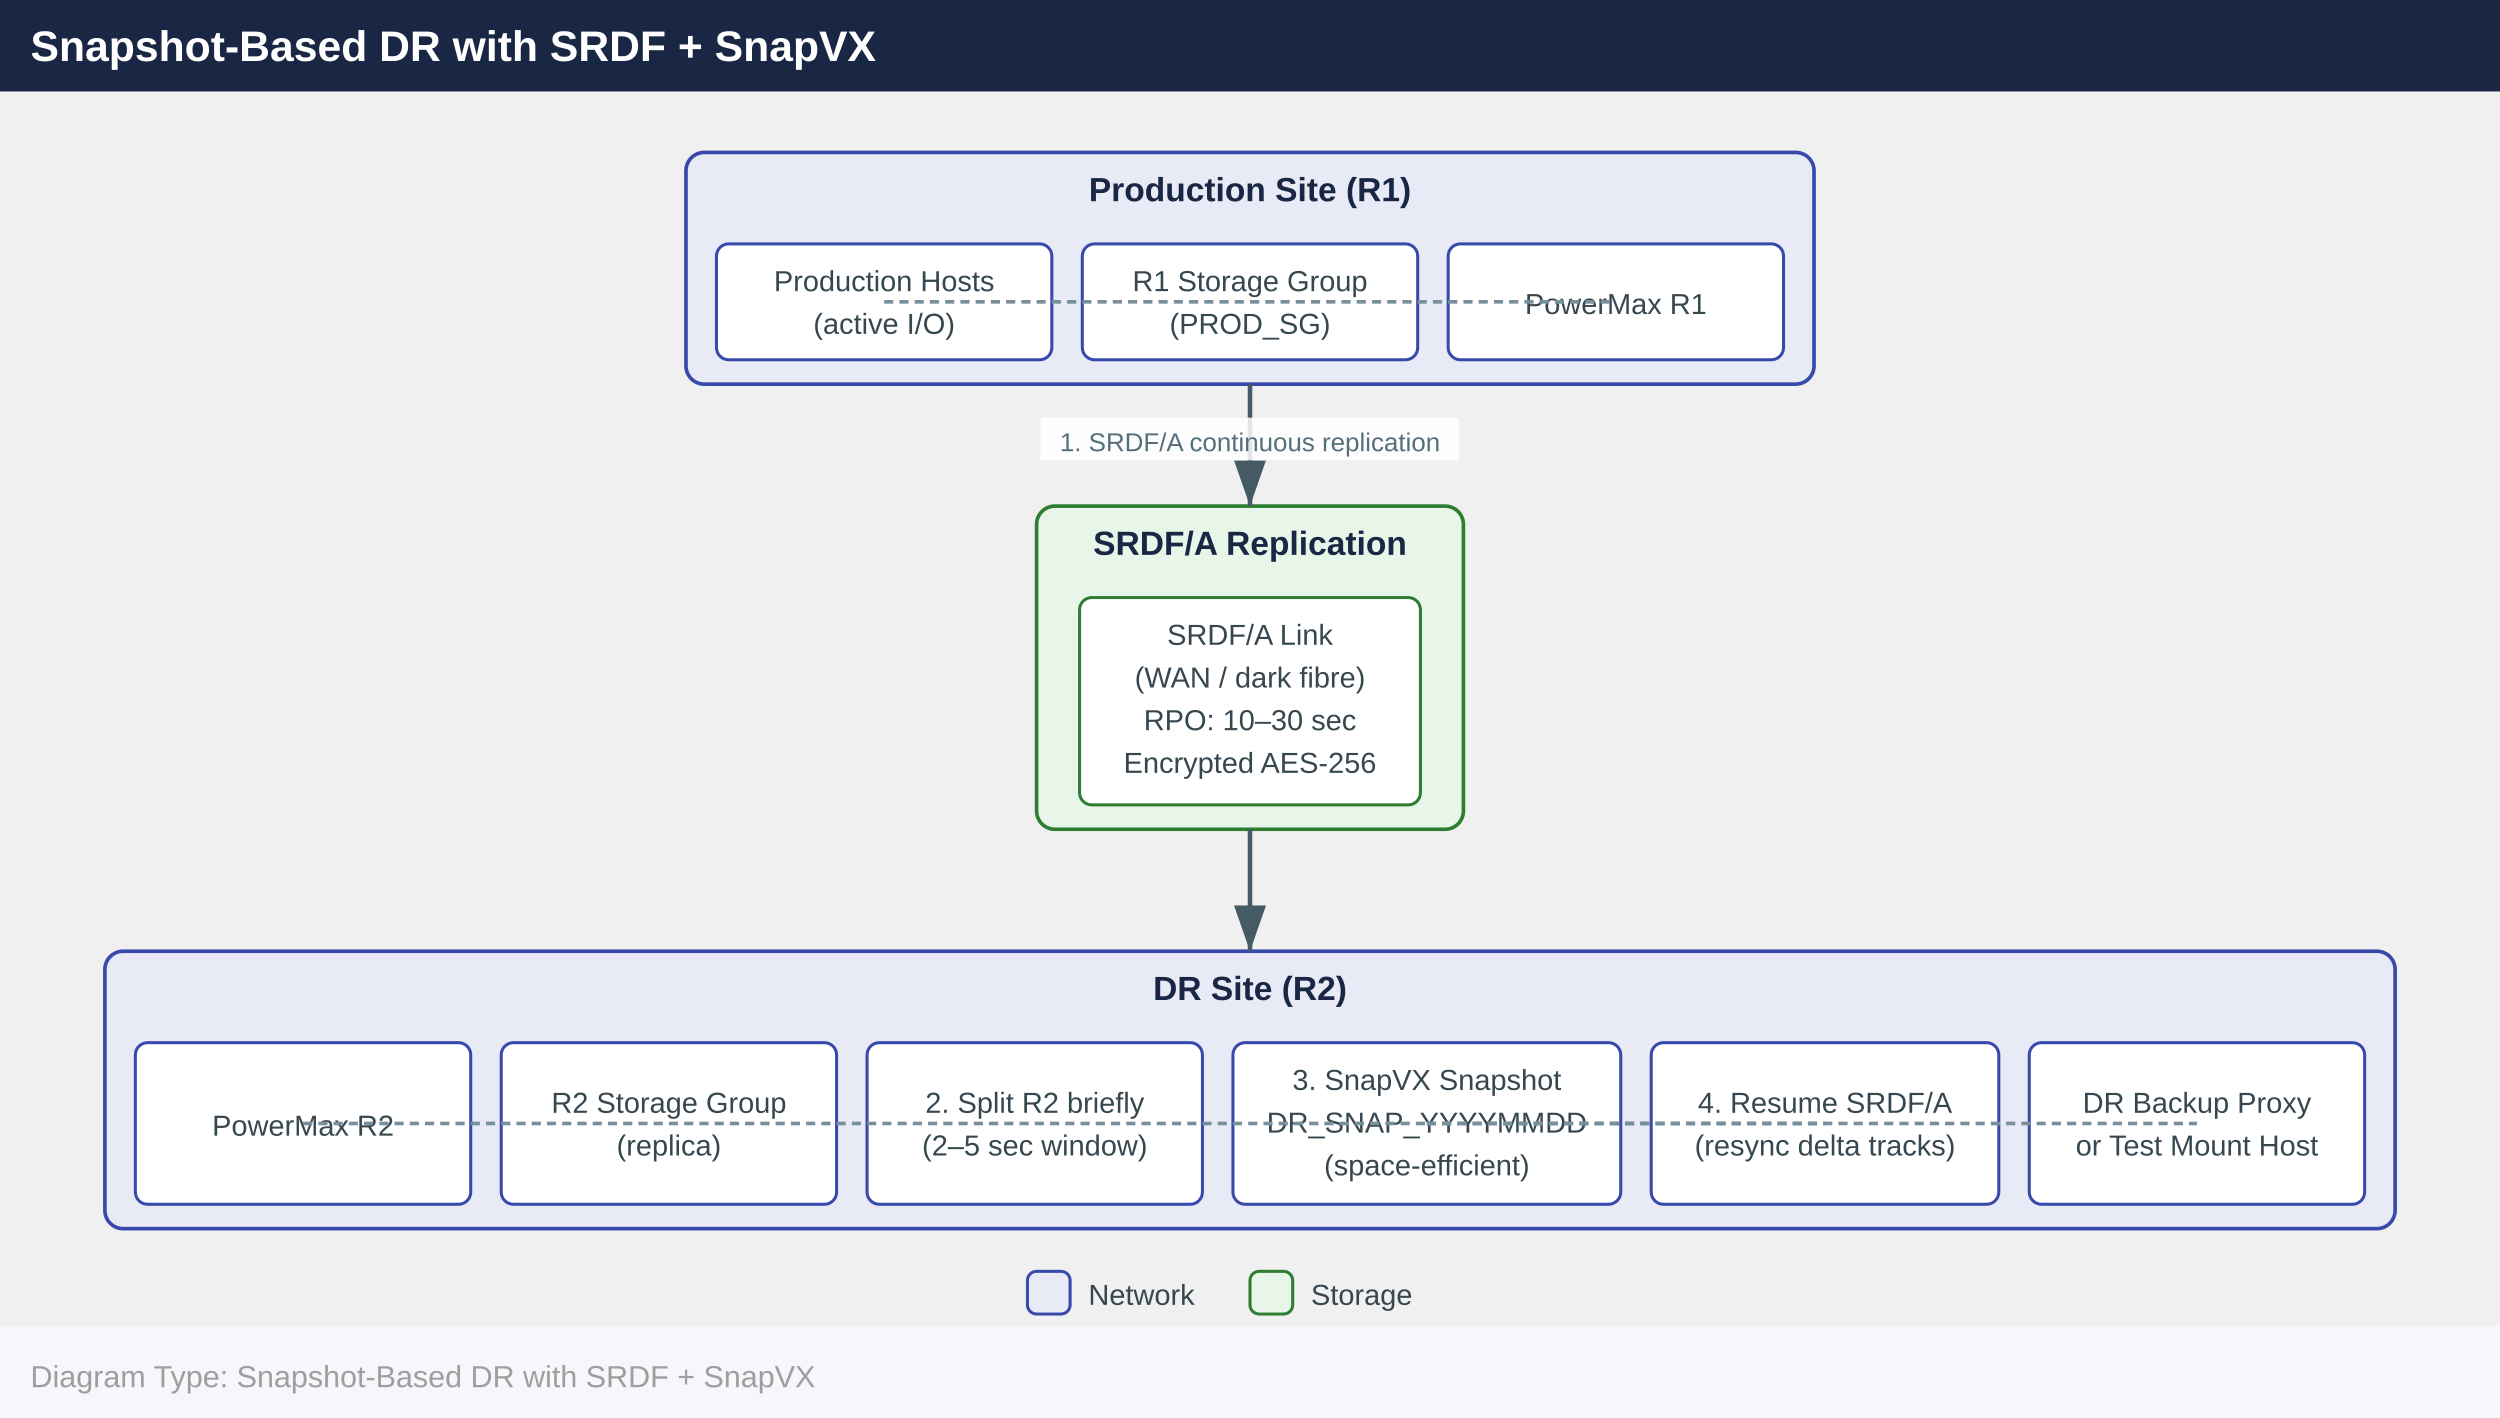
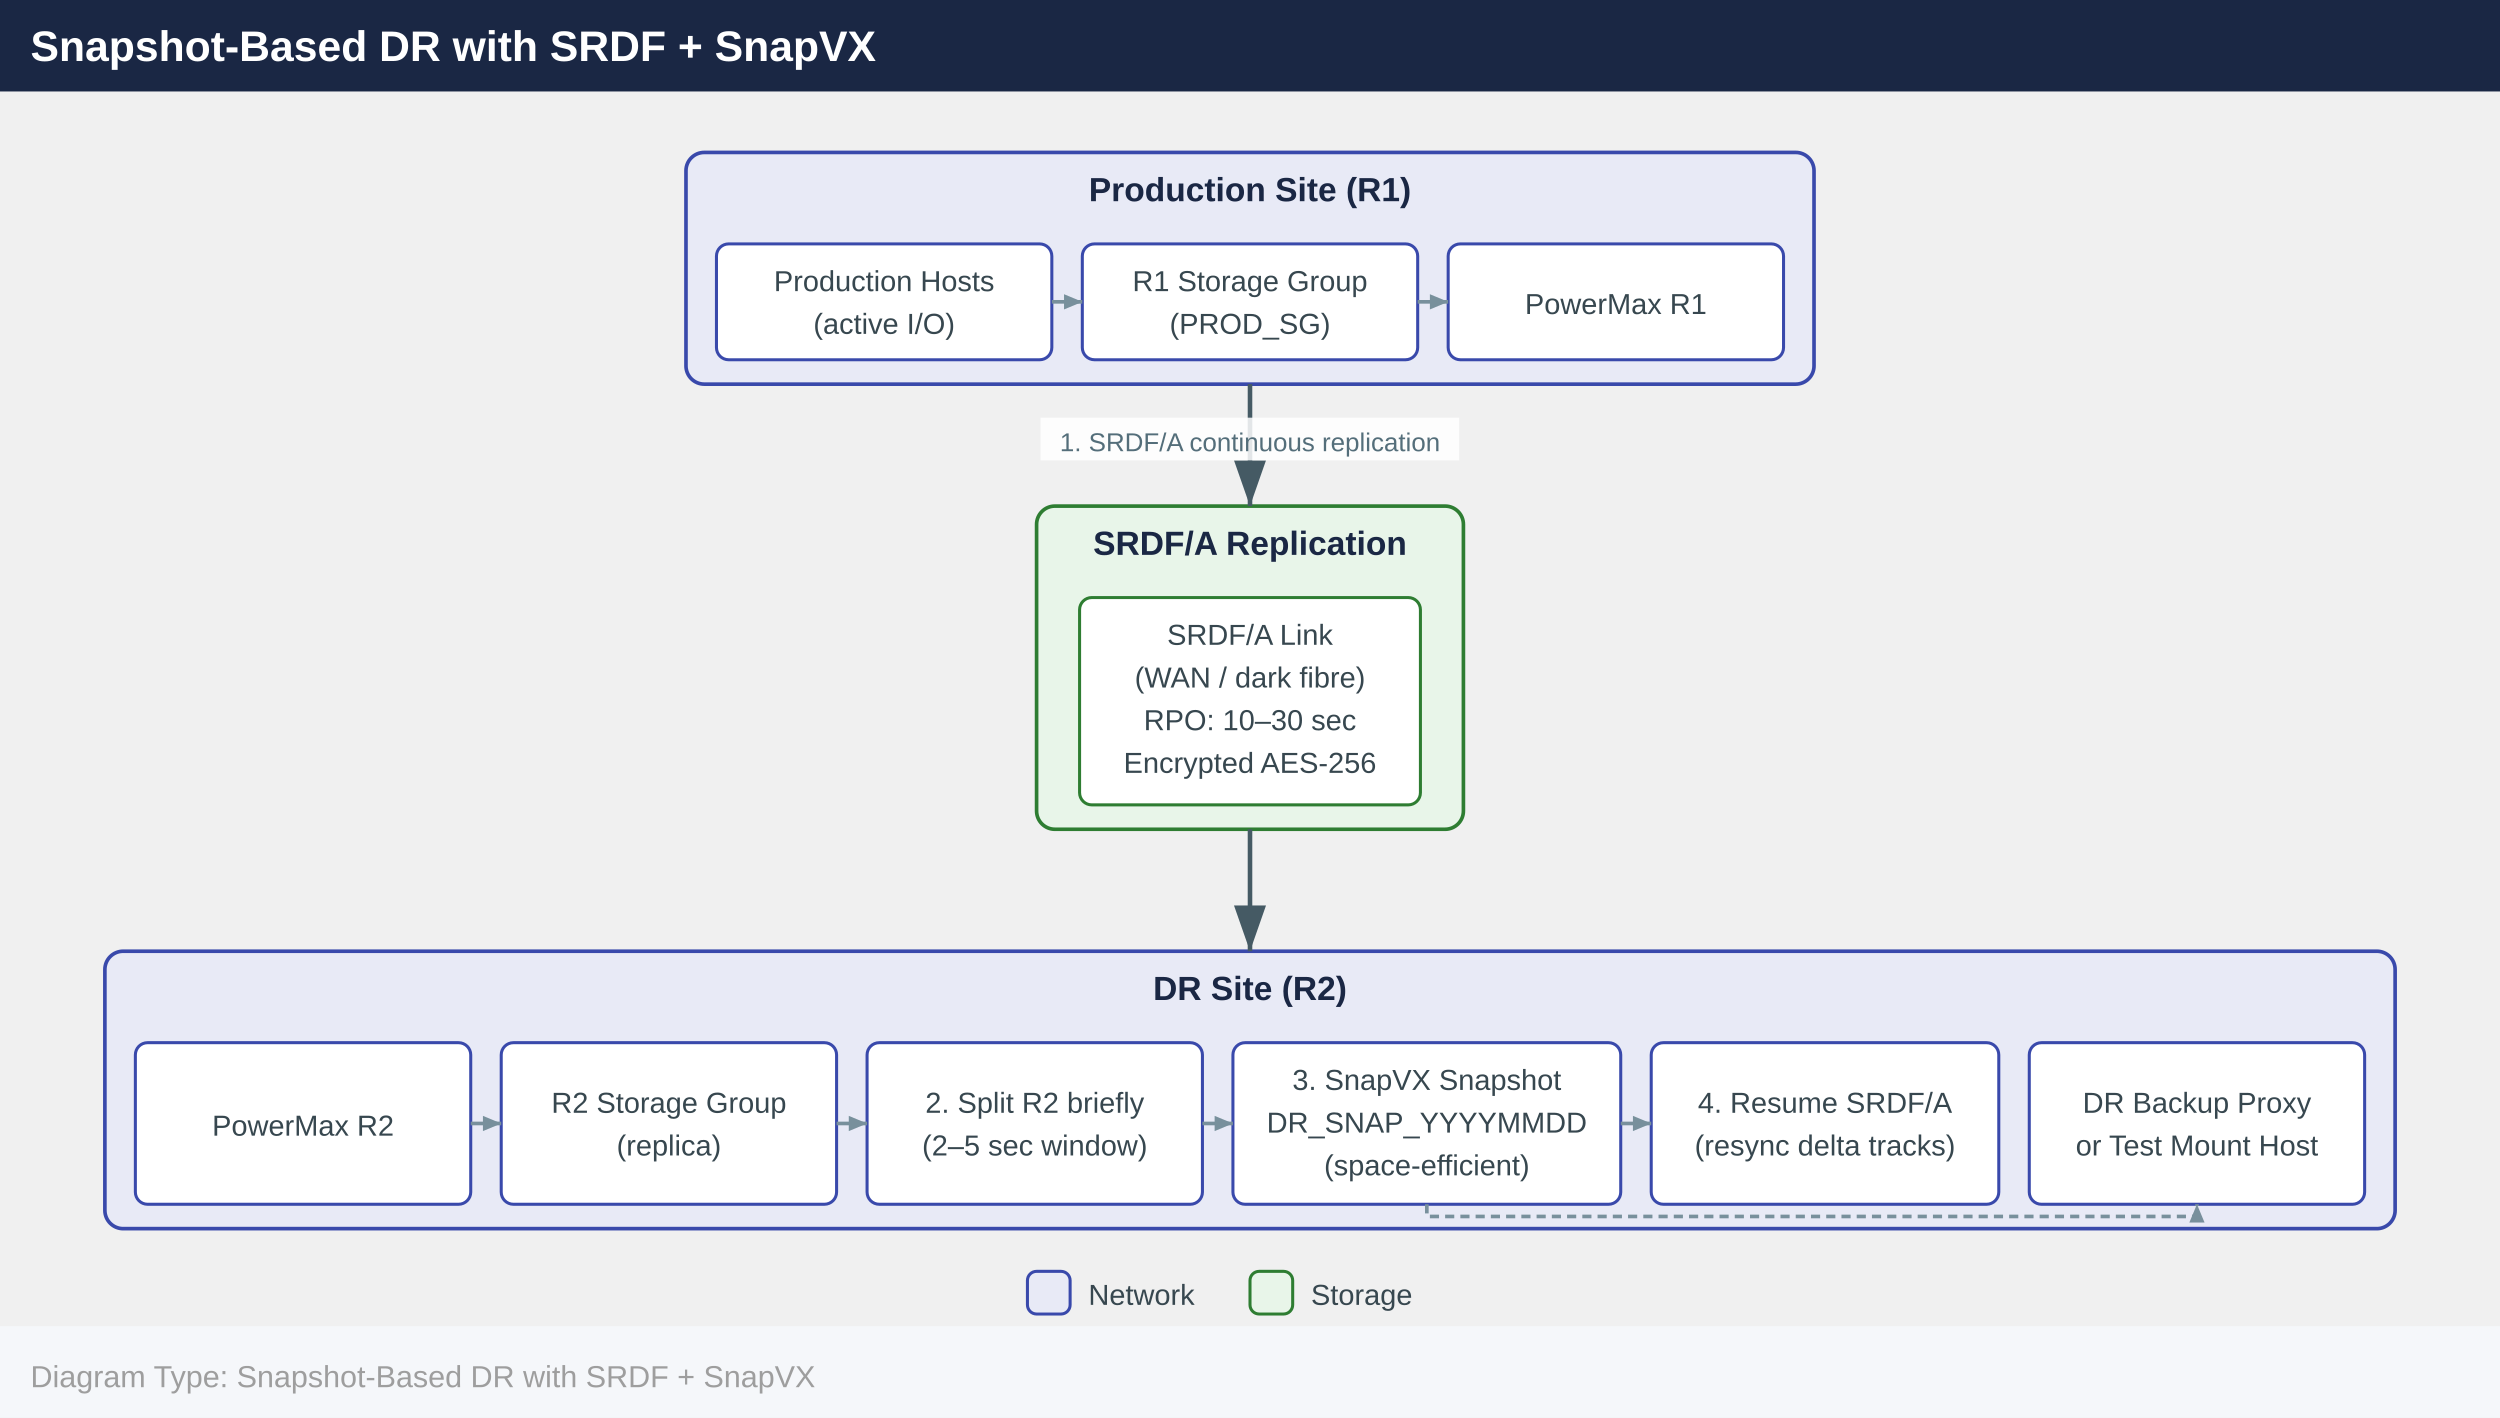
<svg xmlns="http://www.w3.org/2000/svg" width="820" height="465" viewBox="0 0 820 465">
  <defs>
+     <marker id="arrowsm" markerWidth="6" markerHeight="5" refX="6" refY="2.5" orient="auto" markerUnits="userSpaceOnUse">
+       <polygon points="0 0, 6 2.5, 0 5" fill="#78909c" />
+     </marker>
    <marker id="arrowhead" markerWidth="10" markerHeight="7" refX="10" refY="3.5" orient="auto">
      <polygon points="0 0, 10 3.5, 0 7" fill="#455a64" />
    </marker>
  </defs>
  <rect x="0" y="0" width="820" height="30" fill="#1a2744" />
  <text x="10" y="20" font-family="Arial,Helvetica,sans-serif" font-size="14" font-weight="bold" fill="#ffffff">Snapshot-Based DR with SRDF + SnapVX</text>
  <rect x="225.0" y="50.0" width="370.0" height="76.0" rx="6" fill="#e8eaf6" stroke="#3949ab" stroke-width="1.2" />
  <text x="410.0" y="66.0" text-anchor="middle" font-family="Arial,Helvetica,sans-serif" font-size="11" font-weight="700" fill="#1a2744">Production Site (R1)</text>
  <rect x="235.0" y="80.0" width="110.0" height="38.0" rx="4" fill="#ffffff" stroke="#3949ab" stroke-width="1" />
  <text x="290.0" y="95.5" text-anchor="middle" font-family="Arial,Helvetica,sans-serif" font-size="9.5" fill="#37474f">Production Hosts</text>
  <text x="290.0" y="109.5" text-anchor="middle" font-family="Arial,Helvetica,sans-serif" font-size="9.5" fill="#37474f">(active I/O)</text>
  <rect x="355.0" y="80.0" width="110.0" height="38.0" rx="4" fill="#ffffff" stroke="#3949ab" stroke-width="1" />
  <text x="410.0" y="95.5" text-anchor="middle" font-family="Arial,Helvetica,sans-serif" font-size="9.5" fill="#37474f">R1 Storage Group</text>
  <text x="410.0" y="109.5" text-anchor="middle" font-family="Arial,Helvetica,sans-serif" font-size="9.5" fill="#37474f">(PROD_SG)</text>
  <rect x="475.0" y="80.0" width="110.0" height="38.0" rx="4" fill="#ffffff" stroke="#3949ab" stroke-width="1" />
  <text x="530.0" y="103.0" text-anchor="middle" font-family="Arial,Helvetica,sans-serif" font-size="9.5" fill="#37474f">PowerMax R1</text>
  <rect x="340.0" y="166.0" width="140.0" height="106.0" rx="6" fill="#e8f5e9" stroke="#2e7d32" stroke-width="1.2" />
  <text x="410.0" y="182.0" text-anchor="middle" font-family="Arial,Helvetica,sans-serif" font-size="11" font-weight="700" fill="#1a2744">SRDF/A Replication</text>
  <rect x="354.1" y="196.0" width="111.8" height="68.0" rx="4" fill="#ffffff" stroke="#2e7d32" stroke-width="1" />
  <text x="410.0" y="211.5" text-anchor="middle" font-family="Arial,Helvetica,sans-serif" font-size="9.5" fill="#37474f">SRDF/A Link</text>
  <text x="410.0" y="225.5" text-anchor="middle" font-family="Arial,Helvetica,sans-serif" font-size="9.5" fill="#37474f">(WAN / dark fibre)</text>
  <text x="410.0" y="239.5" text-anchor="middle" font-family="Arial,Helvetica,sans-serif" font-size="9.5" fill="#37474f">RPO: 10–30 sec</text>
  <text x="410.0" y="253.5" text-anchor="middle" font-family="Arial,Helvetica,sans-serif" font-size="9.5" fill="#37474f">Encrypted AES-256</text>
  <rect x="34.4" y="312.0" width="751.2" height="91.0" rx="6" fill="#e8eaf6" stroke="#3949ab" stroke-width="1.2" />
  <text x="410.0" y="328.0" text-anchor="middle" font-family="Arial,Helvetica,sans-serif" font-size="11" font-weight="700" fill="#1a2744">DR Site (R2)</text>
  <rect x="44.4" y="342.0" width="110.0" height="53.0" rx="4" fill="#ffffff" stroke="#3949ab" stroke-width="1" />
  <text x="99.4" y="372.5" text-anchor="middle" font-family="Arial,Helvetica,sans-serif" font-size="9.5" fill="#37474f">PowerMax R2</text>
  <rect x="164.4" y="342.0" width="110.0" height="53.0" rx="4" fill="#ffffff" stroke="#3949ab" stroke-width="1" />
  <text x="219.4" y="365.0" text-anchor="middle" font-family="Arial,Helvetica,sans-serif" font-size="9.5" fill="#37474f">R2 Storage Group</text>
  <text x="219.4" y="379.0" text-anchor="middle" font-family="Arial,Helvetica,sans-serif" font-size="9.5" fill="#37474f">(replica)</text>
  <rect x="284.4" y="342.0" width="110.0" height="53.0" rx="4" fill="#ffffff" stroke="#3949ab" stroke-width="1" />
  <text x="339.4" y="365.0" text-anchor="middle" font-family="Arial,Helvetica,sans-serif" font-size="9.5" fill="#37474f">2. Split R2 briefly</text>
  <text x="339.4" y="379.0" text-anchor="middle" font-family="Arial,Helvetica,sans-serif" font-size="9.5" fill="#37474f">(2–5 sec window)</text>
  <rect x="404.4" y="342.0" width="127.2" height="53.0" rx="4" fill="#ffffff" stroke="#3949ab" stroke-width="1" />
  <text x="468.0" y="357.5" text-anchor="middle" font-family="Arial,Helvetica,sans-serif" font-size="9.5" fill="#37474f">3. SnapVX Snapshot</text>
  <text x="468.0" y="371.5" text-anchor="middle" font-family="Arial,Helvetica,sans-serif" font-size="9.5" fill="#37474f">DR_SNAP_YYYYMMDD</text>
  <text x="468.0" y="385.5" text-anchor="middle" font-family="Arial,Helvetica,sans-serif" font-size="9.5" fill="#37474f">(space-efficient)</text>
  <rect x="541.6" y="342.0" width="114.0" height="53.0" rx="4" fill="#ffffff" stroke="#3949ab" stroke-width="1" />
  <text x="598.6" y="365.0" text-anchor="middle" font-family="Arial,Helvetica,sans-serif" font-size="9.5" fill="#37474f">4. Resume SRDF/A</text>
  <text x="598.6" y="379.0" text-anchor="middle" font-family="Arial,Helvetica,sans-serif" font-size="9.5" fill="#37474f">(resync delta tracks)</text>
  <rect x="665.6" y="342.0" width="110.0" height="53.0" rx="4" fill="#ffffff" stroke="#3949ab" stroke-width="1" />
  <text x="720.6" y="365.0" text-anchor="middle" font-family="Arial,Helvetica,sans-serif" font-size="9.5" fill="#37474f">DR Backup Proxy</text>
  <text x="720.6" y="379.0" text-anchor="middle" font-family="Arial,Helvetica,sans-serif" font-size="9.5" fill="#37474f">or Test Mount Host</text>
  <line x1="410.0" y1="126.0" x2="410.0" y2="166.0" stroke="#455a64" stroke-width="1.5" marker-end="url(#arrowhead)" />
  <rect x="341.3" y="137.0" width="137.3" height="14" fill="#ffffff" opacity="0.85" />
  <text x="410.0" y="148.0" text-anchor="middle" font-family="Arial,Helvetica,sans-serif" font-size="8.5" fill="#546e7a">1. SRDF/A continuous replication</text>
  <line x1="410.0" y1="272.0" x2="410.0" y2="312.0" stroke="#455a64" stroke-width="1.5" marker-end="url(#arrowhead)" />
-   <line x1="290.0" y1="99.0" x2="410.0" y2="99.0" stroke="#78909c" stroke-width="1.2" stroke-dasharray="3,2" />
-   <line x1="410.0" y1="99.0" x2="530.0" y2="99.0" stroke="#78909c" stroke-width="1.2" stroke-dasharray="3,2" />
-   <line x1="99.4" y1="368.5" x2="219.4" y2="368.5" stroke="#78909c" stroke-width="1.2" stroke-dasharray="3,2" />
-   <line x1="219.4" y1="368.5" x2="339.4" y2="368.5" stroke="#78909c" stroke-width="1.2" stroke-dasharray="3,2" />
-   <line x1="339.4" y1="368.5" x2="468.0" y2="368.5" stroke="#78909c" stroke-width="1.2" stroke-dasharray="3,2" />
-   <line x1="468.0" y1="368.5" x2="598.6" y2="368.5" stroke="#78909c" stroke-width="1.2" stroke-dasharray="3,2" />
-   <line x1="468.0" y1="368.5" x2="720.6" y2="368.5" stroke="#78909c" stroke-width="1.2" stroke-dasharray="3,2" />
+   <line x1="345.0" y1="99.0" x2="355.0" y2="99.0" stroke="#78909c" stroke-width="1.2" marker-end="url(#arrowsm)" />
+   <line x1="465.0" y1="99.0" x2="475.0" y2="99.0" stroke="#78909c" stroke-width="1.2" marker-end="url(#arrowsm)" />
+   <line x1="154.4" y1="368.5" x2="164.4" y2="368.5" stroke="#78909c" stroke-width="1.2" marker-end="url(#arrowsm)" />
+   <line x1="274.4" y1="368.5" x2="284.4" y2="368.5" stroke="#78909c" stroke-width="1.2" marker-end="url(#arrowsm)" />
+   <line x1="394.4" y1="368.5" x2="404.4" y2="368.5" stroke="#78909c" stroke-width="1.2" marker-end="url(#arrowsm)" />
+   <line x1="531.6" y1="368.5" x2="541.6" y2="368.5" stroke="#78909c" stroke-width="1.2" marker-end="url(#arrowsm)" />
+   <polyline points="468.0,395.0 468.0,399.0 720.6,399.0 720.6,395.0" fill="none" stroke="#78909c" stroke-width="1.2" stroke-dasharray="3,2" marker-end="url(#arrowsm)" />
  <rect x="337.0" y="417.0" width="14" height="14" rx="3" fill="#e8eaf6" stroke="#3949ab" stroke-width="1" />
  <text x="357.0" y="428.0" font-family="Arial,Helvetica,sans-serif" font-size="9.5" fill="#37474f">Network</text>
  <rect x="410.0" y="417.0" width="14" height="14" rx="3" fill="#e8f5e9" stroke="#2e7d32" stroke-width="1" />
  <text x="430.0" y="428.0" font-family="Arial,Helvetica,sans-serif" font-size="9.5" fill="#37474f">Storage</text>
  <rect x="0" y="435.0" width="820" height="30" fill="#f5f7fa" />
  <text x="10" y="455.0" font-family="Arial,Helvetica,sans-serif" font-size="10" fill="#9e9e9e">Diagram Type: Snapshot-Based DR with SRDF + SnapVX</text>
</svg>
